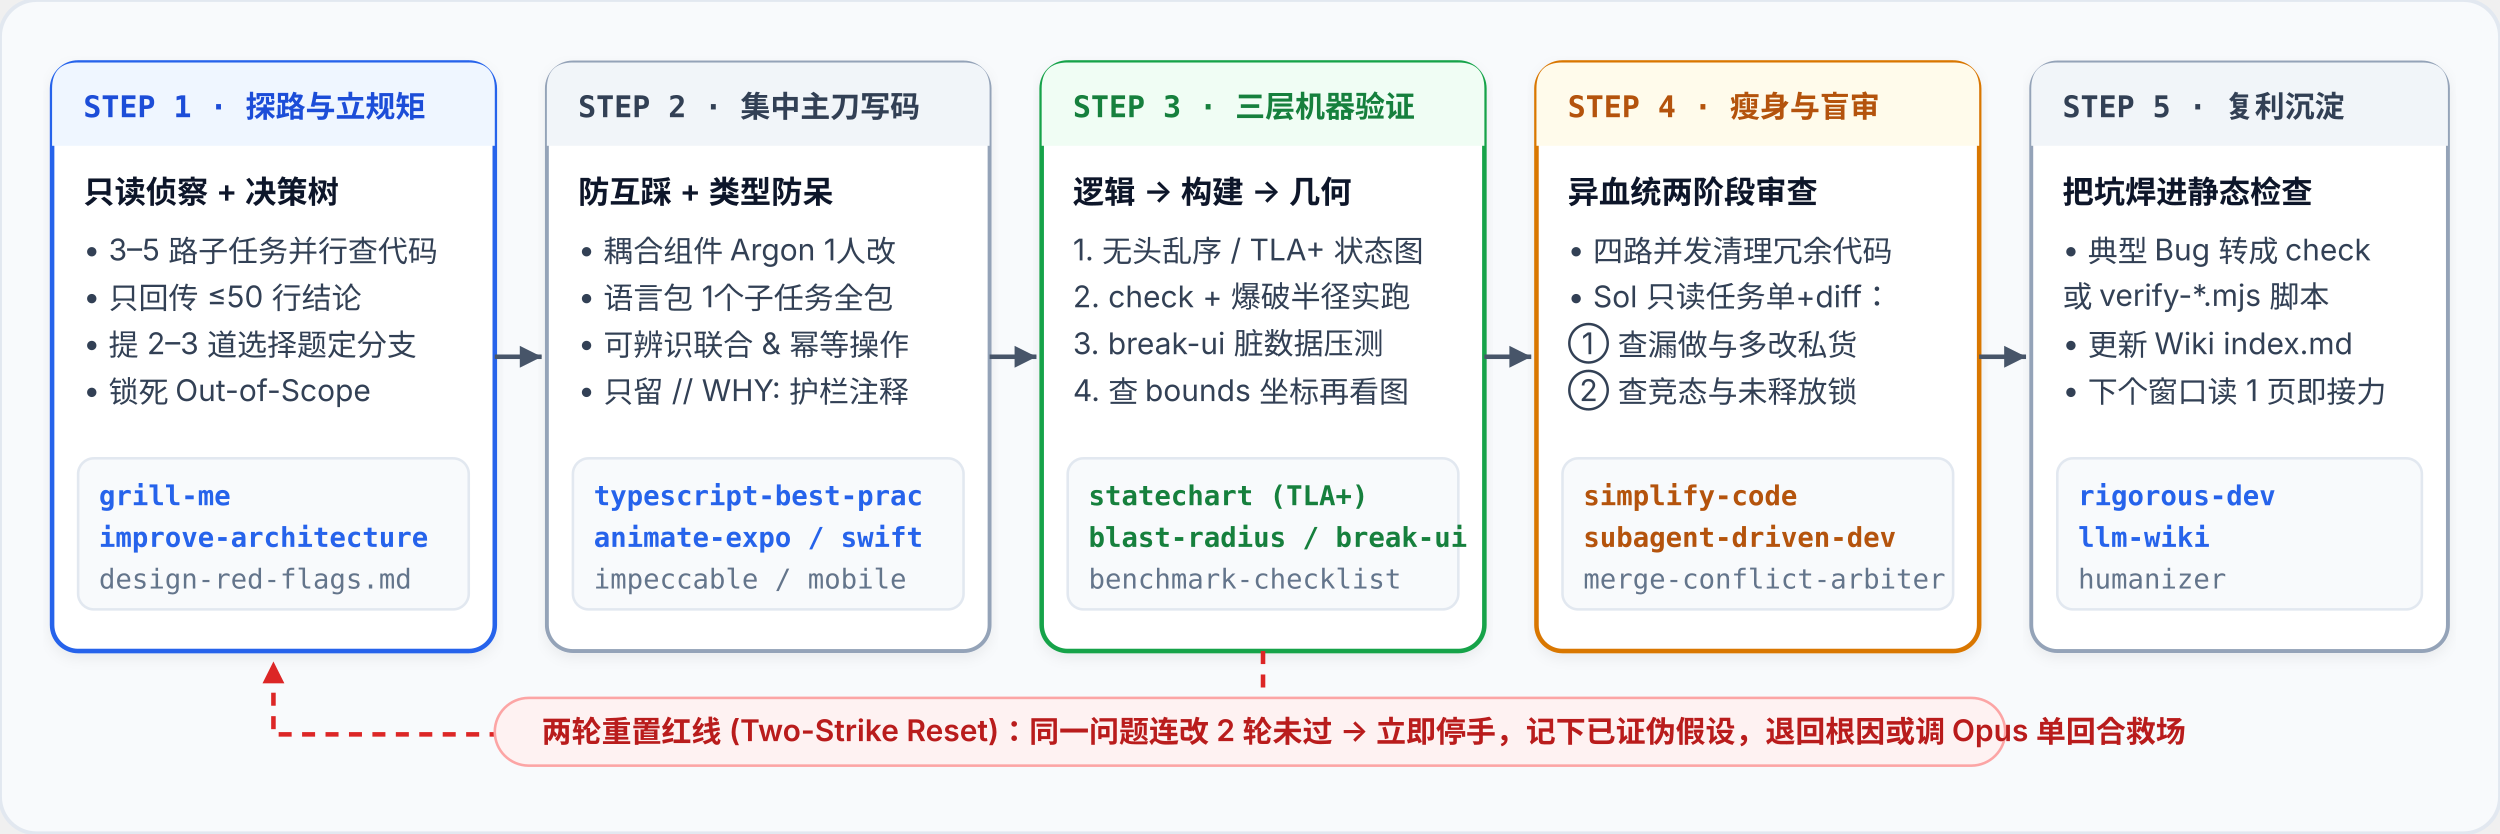
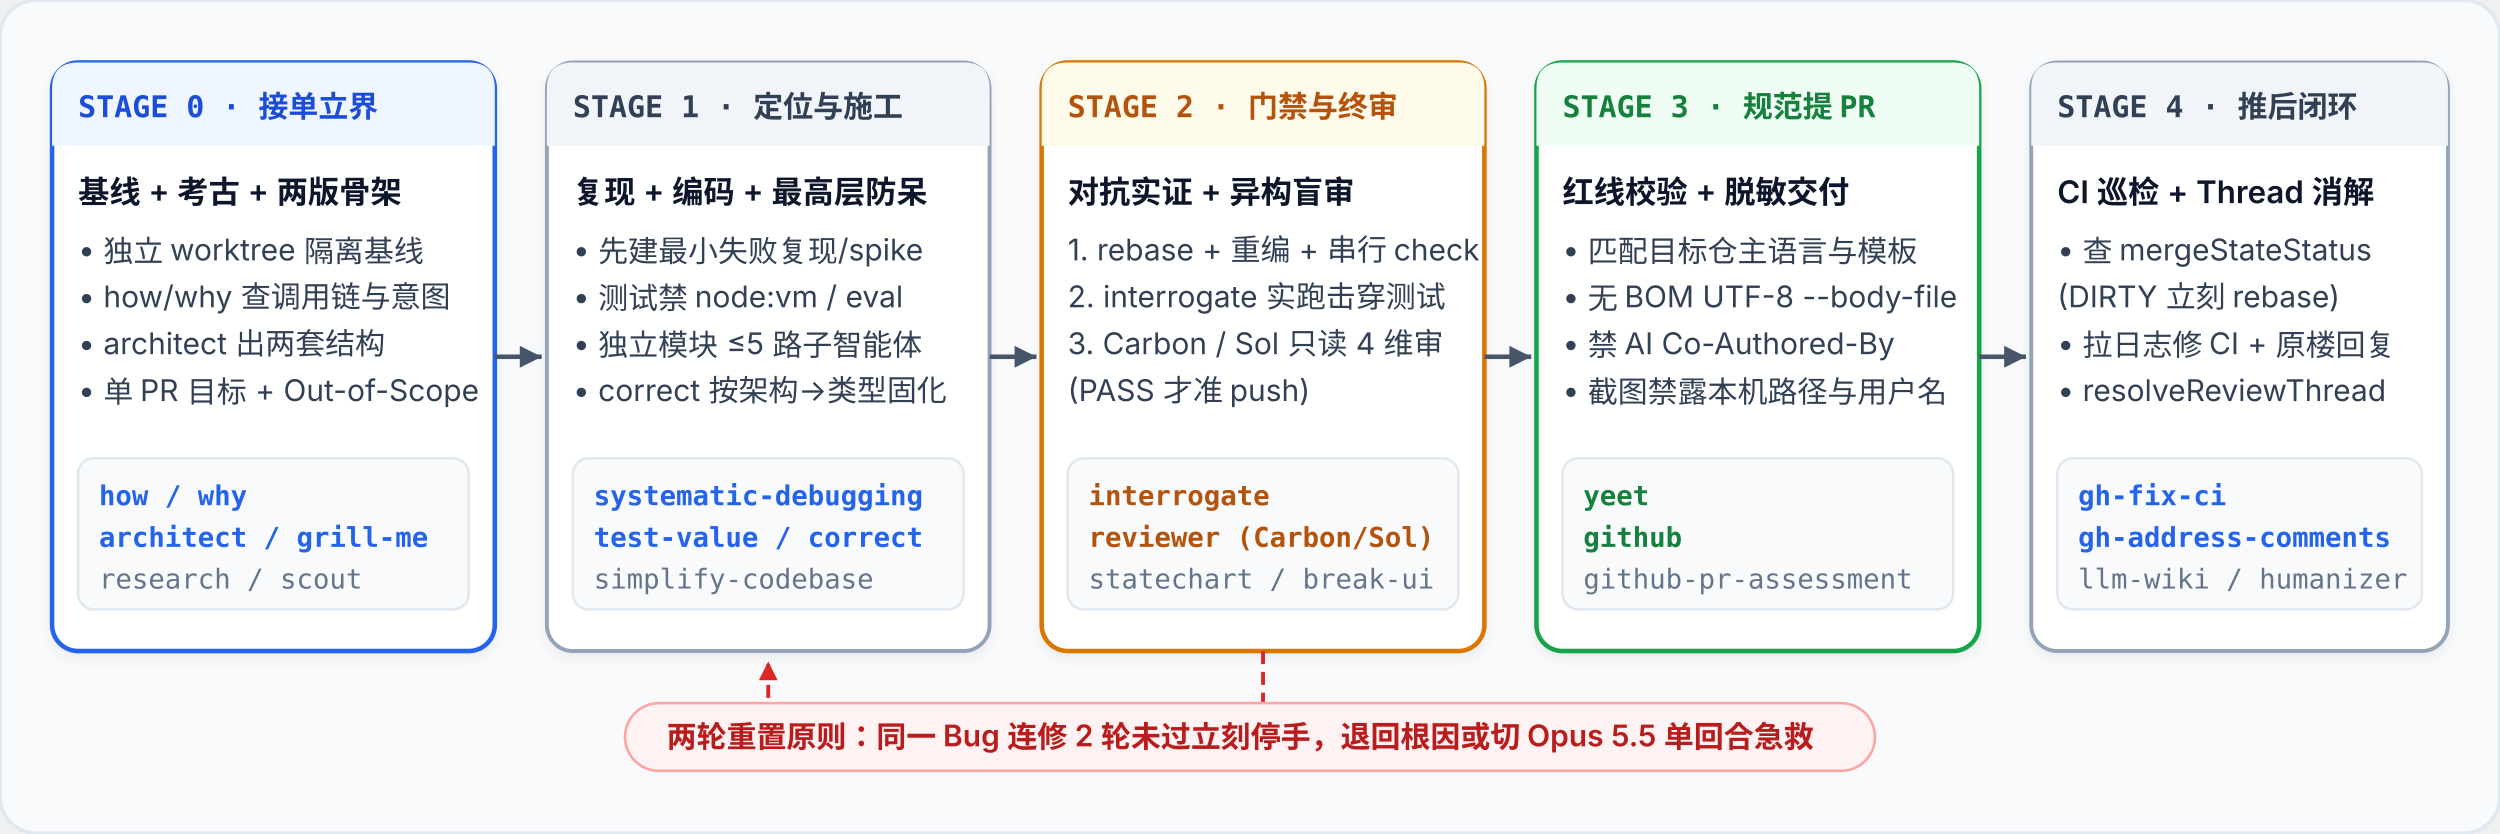
<svg xmlns="http://www.w3.org/2000/svg" viewBox="0 0 960 320" role="img" aria-labelledby="pipe-title pipe-desc">
  <defs>
    <marker id="arr" viewBox="0 0 10 10" refX="8" refY="5" markerWidth="6" markerHeight="6" orient="auto-start-reverse">
      <path d="M 0 1 L 8 5 L 0 9 z" fill="#475569" />
    </marker>
    <marker id="arrRed" viewBox="0 0 10 10" refX="8" refY="5" markerWidth="6" markerHeight="6" orient="auto-start-reverse">
      <path d="M 0 1 L 8 5 L 0 9 z" fill="#dc2626" />
    </marker>
    <filter id="cardShadow" x="-2%" y="-2%" width="104%" height="108%">
      <feDropShadow dx="0" dy="2" stdDeviation="2.5" flood-color="#0f172a" flood-opacity="0.06" />
    </filter>
  </defs>
  <rect width="960" height="320" rx="14" fill="#f8fafc" stroke="#e2e8f0" stroke-width="1.5" />
  <g filter="url(#cardShadow)">
    <rect x="20" y="24" width="170" height="226" rx="10" fill="#ffffff" stroke="#2563eb" stroke-width="1.75" />
    <path d="M 20 34 Q 20 24 30 24 L 180 24 Q 190 24 190 34 L 190 56 L 20 56 Z" fill="#eff6ff" />
-     <text x="32" y="45" font-family="SFMono-Regular, Consolas, monospace" font-size="11.5" font-weight="700" fill="#1d4ed8">STEP 1 · 探路与立规矩</text>
-     <text x="32" y="78" font-family="-apple-system, BlinkMacSystemFont, 'Segoe UI', sans-serif" font-size="12" font-weight="600" fill="#0f172a">只读侦察 + 决策树</text>
-     <text x="32" y="100" font-family="-apple-system, BlinkMacSystemFont, 'Segoe UI', sans-serif" font-size="11.5" fill="#334155">• 3–5 路子任务并行查代码</text>
-     <text x="32" y="118" font-family="-apple-system, BlinkMacSystemFont, 'Segoe UI', sans-serif" font-size="11.5" fill="#334155">• 只回传 ≤50 行结论</text>
-     <text x="32" y="136" font-family="-apple-system, BlinkMacSystemFont, 'Segoe UI', sans-serif" font-size="11.5" fill="#334155">• 提 2–3 道选择题定分支</text>
-     <text x="32" y="154" font-family="-apple-system, BlinkMacSystemFont, 'Segoe UI', sans-serif" font-size="11.5" fill="#334155">• 锁死 Out-of-Scope</text>
+     <text x="30" y="45" font-family="SFMono-Regular, Consolas, monospace" font-size="11.5" font-weight="700" fill="#1d4ed8">STAGE 0 · 接单立界</text>
+     <text x="30" y="78" font-family="-apple-system, BlinkMacSystemFont, 'Segoe UI', sans-serif" font-size="12" font-weight="600" fill="#0f172a">基线 + 考古 + 两版骨架</text>
+     <text x="30" y="100" font-family="-apple-system, BlinkMacSystemFont, 'Segoe UI', sans-serif" font-size="11.5" fill="#334155">• 独立 worktree 隔离基线</text>
+     <text x="30" y="118" font-family="-apple-system, BlinkMacSystemFont, 'Segoe UI', sans-serif" font-size="11.5" fill="#334155">• how/why 查调用链与意图</text>
+     <text x="30" y="136" font-family="-apple-system, BlinkMacSystemFont, 'Segoe UI', sans-serif" font-size="11.5" fill="#334155">• architect 出两套结构</text>
+     <text x="30" y="154" font-family="-apple-system, BlinkMacSystemFont, 'Segoe UI', sans-serif" font-size="11.5" fill="#334155">• 单 PR 目标 + Out-of-Scope</text>
    <rect x="30" y="176" width="150" height="58" rx="6" fill="#f8fafc" stroke="#e2e8f0" />
-     <text x="38" y="194" font-family="SFMono-Regular, Consolas, monospace" font-size="10.5" font-weight="600" fill="#2563eb">grill-me</text>
-     <text x="38" y="210" font-family="SFMono-Regular, Consolas, monospace" font-size="10.5" font-weight="600" fill="#2563eb">improve-architecture</text>
-     <text x="38" y="226" font-family="SFMono-Regular, Consolas, monospace" font-size="10.5" fill="#64748b">design-red-flags.md</text>
+     <text x="38" y="194" font-family="SFMono-Regular, Consolas, monospace" font-size="10.5" font-weight="600" fill="#2563eb">how / why</text>
+     <text x="38" y="210" font-family="SFMono-Regular, Consolas, monospace" font-size="10.5" font-weight="600" fill="#2563eb">architect / grill-me</text>
+     <text x="38" y="226" font-family="SFMono-Regular, Consolas, monospace" font-size="10.5" fill="#64748b">research / scout</text>
  </g>
  <path d="M 190 137 L 208 137" fill="none" stroke="#475569" stroke-width="1.75" marker-end="url(#arr)" />
  <g filter="url(#cardShadow)">
    <rect x="210" y="24" width="170" height="226" rx="10" fill="#ffffff" stroke="#94a3b8" stroke-width="1.5" />
    <path d="M 210 34 Q 210 24 220 24 L 370 24 Q 380 24 380 34 L 380 56 L 210 56 Z" fill="#f1f5f9" />
-     <text x="222" y="45" font-family="SFMono-Regular, Consolas, monospace" font-size="11.5" font-weight="700" fill="#334155">STEP 2 · 集中主刀写码</text>
-     <text x="222" y="78" font-family="-apple-system, BlinkMacSystemFont, 'Segoe UI', sans-serif" font-size="12" font-weight="600" fill="#0f172a">防互踩 + 类型防呆</text>
-     <text x="222" y="100" font-family="-apple-system, BlinkMacSystemFont, 'Segoe UI', sans-serif" font-size="11.5" fill="#334155">• 耦合组件 Argon 1人改</text>
-     <text x="222" y="118" font-family="-apple-system, BlinkMacSystemFont, 'Segoe UI', sans-serif" font-size="11.5" fill="#334155">• 语言包 1个子任务全包</text>
-     <text x="222" y="136" font-family="-apple-system, BlinkMacSystemFont, 'Segoe UI', sans-serif" font-size="11.5" fill="#334155">• 可辨识联合 &amp; 幂等操作</text>
-     <text x="222" y="154" font-family="-apple-system, BlinkMacSystemFont, 'Segoe UI', sans-serif" font-size="11.5" fill="#334155">• 只留 // WHY: 护栏注释</text>
+     <text x="220" y="45" font-family="SFMono-Regular, Consolas, monospace" font-size="11.5" font-weight="700" fill="#334155">STAGE 1 · 定位与施工</text>
+     <text x="220" y="78" font-family="-apple-system, BlinkMacSystemFont, 'Segoe UI', sans-serif" font-size="12" font-weight="600" fill="#0f172a">复现 + 编码 + 最高层防呆</text>
+     <text x="220" y="100" font-family="-apple-system, BlinkMacSystemFont, 'Segoe UI', sans-serif" font-size="11.5" fill="#334155">• 先建最小失败复现/spike</text>
+     <text x="220" y="118" font-family="-apple-system, BlinkMacSystemFont, 'Segoe UI', sans-serif" font-size="11.5" fill="#334155">• 测试禁 node:vm / eval</text>
+     <text x="220" y="136" font-family="-apple-system, BlinkMacSystemFont, 'Segoe UI', sans-serif" font-size="11.5" fill="#334155">• 独立模块 ≤5 路子智能体</text>
+     <text x="220" y="154" font-family="-apple-system, BlinkMacSystemFont, 'Segoe UI', sans-serif" font-size="11.5" fill="#334155">• correct 按架构→类型固化</text>
    <rect x="220" y="176" width="150" height="58" rx="6" fill="#f8fafc" stroke="#e2e8f0" />
-     <text x="228" y="194" font-family="SFMono-Regular, Consolas, monospace" font-size="10.5" font-weight="600" fill="#2563eb">typescript-best-prac</text>
-     <text x="228" y="210" font-family="SFMono-Regular, Consolas, monospace" font-size="10.5" font-weight="600" fill="#2563eb">animate-expo / swift</text>
-     <text x="228" y="226" font-family="SFMono-Regular, Consolas, monospace" font-size="10.5" fill="#64748b">impeccable / mobile</text>
+     <text x="228" y="194" font-family="SFMono-Regular, Consolas, monospace" font-size="10.5" font-weight="600" fill="#2563eb">systematic-debugging</text>
+     <text x="228" y="210" font-family="SFMono-Regular, Consolas, monospace" font-size="10.5" font-weight="600" fill="#2563eb">test-value / correct</text>
+     <text x="228" y="226" font-family="SFMono-Regular, Consolas, monospace" font-size="10.5" fill="#64748b">simplify-codebase</text>
  </g>
  <path d="M 380 137 L 398 137" fill="none" stroke="#475569" stroke-width="1.75" marker-end="url(#arr)" />
  <g filter="url(#cardShadow)">
-     <rect x="400" y="24" width="170" height="226" rx="10" fill="#ffffff" stroke="#16a34a" stroke-width="1.75" />
-     <path d="M 400 34 Q 400 24 410 24 L 560 24 Q 570 24 570 34 L 570 56 L 400 56 Z" fill="#f0fdf4" />
-     <text x="412" y="45" font-family="SFMono-Regular, Consolas, monospace" font-size="11.5" font-weight="700" fill="#15803d">STEP 3 · 三层机器验证</text>
-     <text x="412" y="78" font-family="-apple-system, BlinkMacSystemFont, 'Segoe UI', sans-serif" font-size="12" font-weight="600" fill="#0f172a">逻辑 → 构建 → 几何</text>
-     <text x="412" y="100" font-family="-apple-system, BlinkMacSystemFont, 'Segoe UI', sans-serif" font-size="11.5" fill="#334155">1. 无头乱序 / TLA+ 状态图</text>
-     <text x="412" y="118" font-family="-apple-system, BlinkMacSystemFont, 'Segoe UI', sans-serif" font-size="11.5" fill="#334155">2. check + 爆破半径实跑</text>
-     <text x="412" y="136" font-family="-apple-system, BlinkMacSystemFont, 'Segoe UI', sans-serif" font-size="11.5" fill="#334155">3. break-ui 脏数据压测</text>
-     <text x="412" y="154" font-family="-apple-system, BlinkMacSystemFont, 'Segoe UI', sans-serif" font-size="11.5" fill="#334155">4. 查 bounds 坐标再看图</text>
+     <rect x="400" y="24" width="170" height="226" rx="10" fill="#ffffff" stroke="#d97706" stroke-width="1.75" />
+     <path d="M 400 34 Q 400 24 410 24 L 560 24 Q 570 24 570 34 L 570 56 L 400 56 Z" fill="#fffbeb" />
+     <text x="410" y="45" font-family="SFMono-Regular, Consolas, monospace" font-size="11.5" font-weight="700" fill="#b45309">STAGE 2 · 门禁与终审</text>
+     <text x="410" y="78" font-family="-apple-system, BlinkMacSystemFont, 'Segoe UI', sans-serif" font-size="12" font-weight="600" fill="#0f172a">对抗实证 + 异构盲审</text>
+     <text x="410" y="100" font-family="-apple-system, BlinkMacSystemFont, 'Segoe UI', sans-serif" font-size="11.5" fill="#334155">1. rebase + 重编 + 串行 check</text>
+     <text x="410" y="118" font-family="-apple-system, BlinkMacSystemFont, 'Segoe UI', sans-serif" font-size="11.5" fill="#334155">2. interrogate 实跑击穿测试</text>
+     <text x="410" y="136" font-family="-apple-system, BlinkMacSystemFont, 'Segoe UI', sans-serif" font-size="11.5" fill="#334155">3. Carbon / Sol 只读 4 维审</text>
+     <text x="410" y="154" font-family="-apple-system, BlinkMacSystemFont, 'Segoe UI', sans-serif" font-size="11.5" fill="#334155">   (PASS 才准 push)</text>
    <rect x="410" y="176" width="150" height="58" rx="6" fill="#f8fafc" stroke="#e2e8f0" />
-     <text x="418" y="194" font-family="SFMono-Regular, Consolas, monospace" font-size="10.5" font-weight="600" fill="#15803d">statechart (TLA+)</text>
-     <text x="418" y="210" font-family="SFMono-Regular, Consolas, monospace" font-size="10.5" font-weight="600" fill="#15803d">blast-radius / break-ui</text>
-     <text x="418" y="226" font-family="SFMono-Regular, Consolas, monospace" font-size="10.5" fill="#64748b">benchmark-checklist</text>
+     <text x="418" y="194" font-family="SFMono-Regular, Consolas, monospace" font-size="10.5" font-weight="600" fill="#b45309">interrogate</text>
+     <text x="418" y="210" font-family="SFMono-Regular, Consolas, monospace" font-size="10.5" font-weight="600" fill="#b45309">reviewer (Carbon/Sol)</text>
+     <text x="418" y="226" font-family="SFMono-Regular, Consolas, monospace" font-size="10.5" fill="#64748b">statechart / break-ui</text>
  </g>
  <path d="M 570 137 L 588 137" fill="none" stroke="#475569" stroke-width="1.75" marker-end="url(#arr)" />
  <g filter="url(#cardShadow)">
-     <rect x="590" y="24" width="170" height="226" rx="10" fill="#ffffff" stroke="#d97706" stroke-width="1.75" />
-     <path d="M 590 34 Q 590 24 600 24 L 750 24 Q 760 24 760 34 L 760 56 L 590 56 Z" fill="#fffbeb" />
-     <text x="602" y="45" font-family="SFMono-Regular, Consolas, monospace" font-size="11.5" font-weight="700" fill="#b45309">STEP 4 · 瘦身与盲审</text>
-     <text x="602" y="78" font-family="-apple-system, BlinkMacSystemFont, 'Segoe UI', sans-serif" font-size="12" font-weight="600" fill="#0f172a">异血统两阶段审查</text>
-     <text x="602" y="100" font-family="-apple-system, BlinkMacSystemFont, 'Segoe UI', sans-serif" font-size="11.5" fill="#334155">• 四路并发清理冗余代码</text>
-     <text x="602" y="118" font-family="-apple-system, BlinkMacSystemFont, 'Segoe UI', sans-serif" font-size="11.5" fill="#334155">• Sol 只读任务单+diff：</text>
-     <text x="602" y="136" font-family="-apple-system, BlinkMacSystemFont, 'Segoe UI', sans-serif" font-size="11.5" fill="#334155">  ① 查漏做与多改私货</text>
-     <text x="602" y="154" font-family="-apple-system, BlinkMacSystemFont, 'Segoe UI', sans-serif" font-size="11.5" fill="#334155">  ② 查竞态与未释放锁</text>
+     <rect x="590" y="24" width="170" height="226" rx="10" fill="#ffffff" stroke="#16a34a" stroke-width="1.75" />
+     <path d="M 590 34 Q 590 24 600 24 L 750 24 Q 760 24 760 34 L 760 56 L 590 56 Z" fill="#f0fdf4" />
+     <text x="600" y="45" font-family="SFMono-Regular, Consolas, monospace" font-size="11.5" font-weight="700" fill="#15803d">STAGE 3 · 规范提 PR</text>
+     <text x="600" y="78" font-family="-apple-system, BlinkMacSystemFont, 'Segoe UI', sans-serif" font-size="12" font-weight="600" fill="#0f172a">红线校验 + 脱敏交付</text>
+     <text x="600" y="100" font-family="-apple-system, BlinkMacSystemFont, 'Segoe UI', sans-serif" font-size="11.5" fill="#334155">• 匹配目标仓主语言与模板</text>
+     <text x="600" y="118" font-family="-apple-system, BlinkMacSystemFont, 'Segoe UI', sans-serif" font-size="11.5" fill="#334155">• 无 BOM UTF-8 --body-file</text>
+     <text x="600" y="136" font-family="-apple-system, BlinkMacSystemFont, 'Segoe UI', sans-serif" font-size="11.5" fill="#334155">• 禁 AI Co-Authored-By</text>
+     <text x="600" y="154" font-family="-apple-system, BlinkMacSystemFont, 'Segoe UI', sans-serif" font-size="11.5" fill="#334155">• 截图禁露本机路径与用户名</text>
    <rect x="600" y="176" width="150" height="58" rx="6" fill="#f8fafc" stroke="#e2e8f0" />
-     <text x="608" y="194" font-family="SFMono-Regular, Consolas, monospace" font-size="10.5" font-weight="600" fill="#b45309">simplify-code</text>
-     <text x="608" y="210" font-family="SFMono-Regular, Consolas, monospace" font-size="10.5" font-weight="600" fill="#b45309">subagent-driven-dev</text>
-     <text x="608" y="226" font-family="SFMono-Regular, Consolas, monospace" font-size="10.5" fill="#64748b">merge-conflict-arbiter</text>
+     <text x="608" y="194" font-family="SFMono-Regular, Consolas, monospace" font-size="10.5" font-weight="600" fill="#15803d">yeet</text>
+     <text x="608" y="210" font-family="SFMono-Regular, Consolas, monospace" font-size="10.5" font-weight="600" fill="#15803d">github</text>
+     <text x="608" y="226" font-family="SFMono-Regular, Consolas, monospace" font-size="10.5" fill="#64748b">github-pr-assessment</text>
  </g>
  <path d="M 760 137 L 778 137" fill="none" stroke="#475569" stroke-width="1.75" marker-end="url(#arr)" />
  <g filter="url(#cardShadow)">
    <rect x="780" y="24" width="160" height="226" rx="10" fill="#ffffff" stroke="#94a3b8" stroke-width="1.5" />
    <path d="M 780 34 Q 780 24 790 24 L 930 24 Q 940 24 940 34 L 940 56 L 780 56 Z" fill="#f1f5f9" />
-     <text x="792" y="45" font-family="SFMono-Regular, Consolas, monospace" font-size="11.5" font-weight="700" fill="#334155">STEP 5 · 复利沉淀</text>
-     <text x="792" y="78" font-family="-apple-system, BlinkMacSystemFont, 'Segoe UI', sans-serif" font-size="12" font-weight="600" fill="#0f172a">把坑焊进静态检查</text>
-     <text x="792" y="100" font-family="-apple-system, BlinkMacSystemFont, 'Segoe UI', sans-serif" font-size="11.5" fill="#334155">• 典型 Bug 转成 check</text>
-     <text x="792" y="118" font-family="-apple-system, BlinkMacSystemFont, 'Segoe UI', sans-serif" font-size="11.5" fill="#334155">  或 verify-*.mjs 脚本</text>
-     <text x="792" y="136" font-family="-apple-system, BlinkMacSystemFont, 'Segoe UI', sans-serif" font-size="11.5" fill="#334155">• 更新 Wiki index.md</text>
-     <text x="792" y="154" font-family="-apple-system, BlinkMacSystemFont, 'Segoe UI', sans-serif" font-size="11.5" fill="#334155">• 下个窗口读 1 页即接力</text>
+     <text x="790" y="45" font-family="SFMono-Regular, Consolas, monospace" font-size="11.5" font-weight="700" fill="#334155">STAGE 4 · 推后闭环</text>
+     <text x="790" y="78" font-family="-apple-system, BlinkMacSystemFont, 'Segoe UI', sans-serif" font-size="12" font-weight="600" fill="#0f172a">CI 巡检 + Thread 消解</text>
+     <text x="790" y="100" font-family="-apple-system, BlinkMacSystemFont, 'Segoe UI', sans-serif" font-size="11.5" fill="#334155">• 查 mergeStateStatus</text>
+     <text x="790" y="118" font-family="-apple-system, BlinkMacSystemFont, 'Segoe UI', sans-serif" font-size="11.5" fill="#334155">  (DIRTY 立刻 rebase)</text>
+     <text x="790" y="136" font-family="-apple-system, BlinkMacSystemFont, 'Segoe UI', sans-serif" font-size="11.5" fill="#334155">• 拉日志修 CI + 原楼回复</text>
+     <text x="790" y="154" font-family="-apple-system, BlinkMacSystemFont, 'Segoe UI', sans-serif" font-size="11.5" fill="#334155">• resolveReviewThread</text>
    <rect x="790" y="176" width="140" height="58" rx="6" fill="#f8fafc" stroke="#e2e8f0" />
-     <text x="798" y="194" font-family="SFMono-Regular, Consolas, monospace" font-size="10.5" font-weight="600" fill="#2563eb">rigorous-dev</text>
-     <text x="798" y="210" font-family="SFMono-Regular, Consolas, monospace" font-size="10.5" font-weight="600" fill="#2563eb">llm-wiki</text>
-     <text x="798" y="226" font-family="SFMono-Regular, Consolas, monospace" font-size="10.5" fill="#64748b">humanizer</text>
+     <text x="798" y="194" font-family="SFMono-Regular, Consolas, monospace" font-size="10.5" font-weight="600" fill="#2563eb">gh-fix-ci</text>
+     <text x="798" y="210" font-family="SFMono-Regular, Consolas, monospace" font-size="10.5" font-weight="600" fill="#2563eb">gh-address-comments</text>
+     <text x="798" y="226" font-family="SFMono-Regular, Consolas, monospace" font-size="10.5" fill="#64748b">llm-wiki / humanizer</text>
  </g>
-   <path d="M 485 250 L 485 282 L 105 282 L 105 254" fill="none" stroke="#dc2626" stroke-width="1.75" stroke-dasharray="5,4" marker-end="url(#arrRed)" />
-   <rect x="190" y="268" width="580" height="26" rx="13" fill="#fef2f2" stroke="#fca5a5" stroke-width="1" />
-   <text x="208" y="285" font-family="-apple-system, BlinkMacSystemFont, 'Segoe UI', sans-serif" font-size="11.5" font-weight="600" fill="#b91c1c">两轮重置红线 (Two-Strike Reset)：同一问题连改 2 轮未过 → 立即停手，记下已证伪假设，退回根因或调 Opus 单回合救场</text>
+   <path d="M 485 250 L 485 280 L 295 280 L 295 254" fill="none" stroke="#dc2626" stroke-width="1.5" stroke-dasharray="5,3" marker-end="url(#arrRed)" />
+   <rect x="240" y="270" width="480" height="26" rx="13" fill="#fef2f2" stroke="#fca5a5" />
+   <text x="256" y="287" font-family="-apple-system, BlinkMacSystemFont, 'Segoe UI', sans-serif" font-size="11.5" font-weight="600" fill="#b91c1c">两轮重置原则：同一 Bug 连修 2 轮未过立刻停手，退回根因或切 Opus 5.5 单回合急救</text>
</svg>
